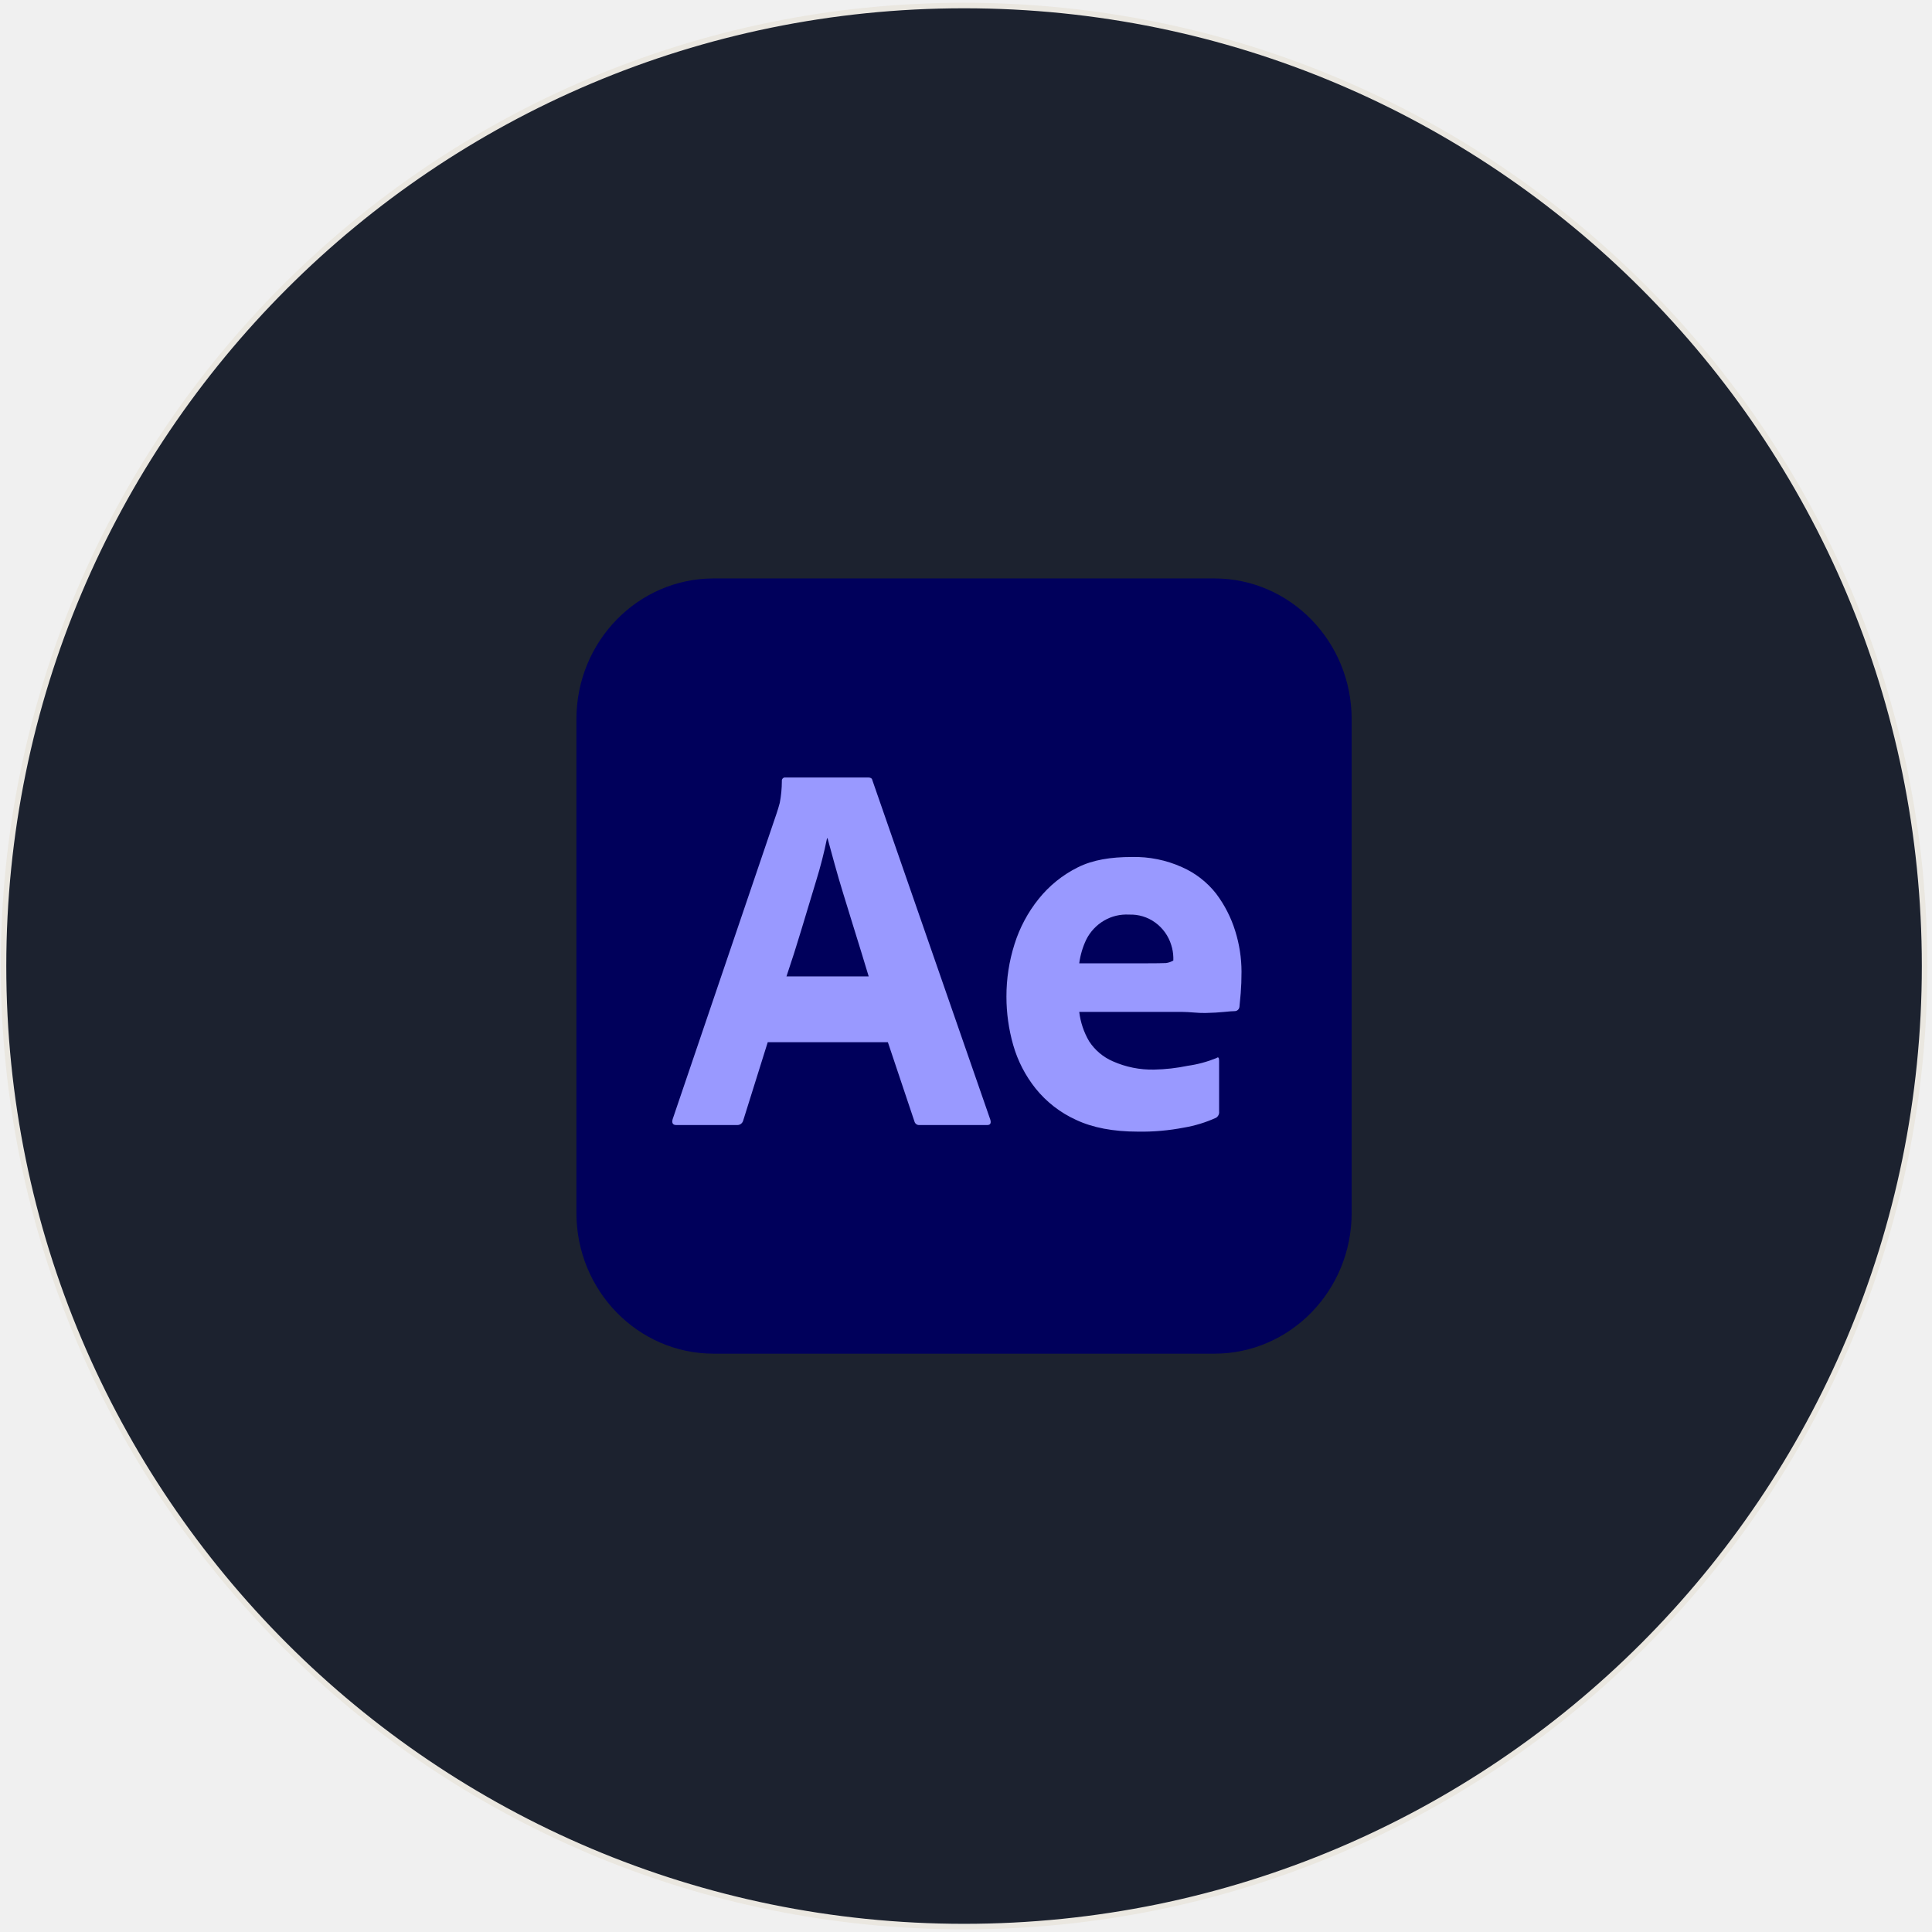
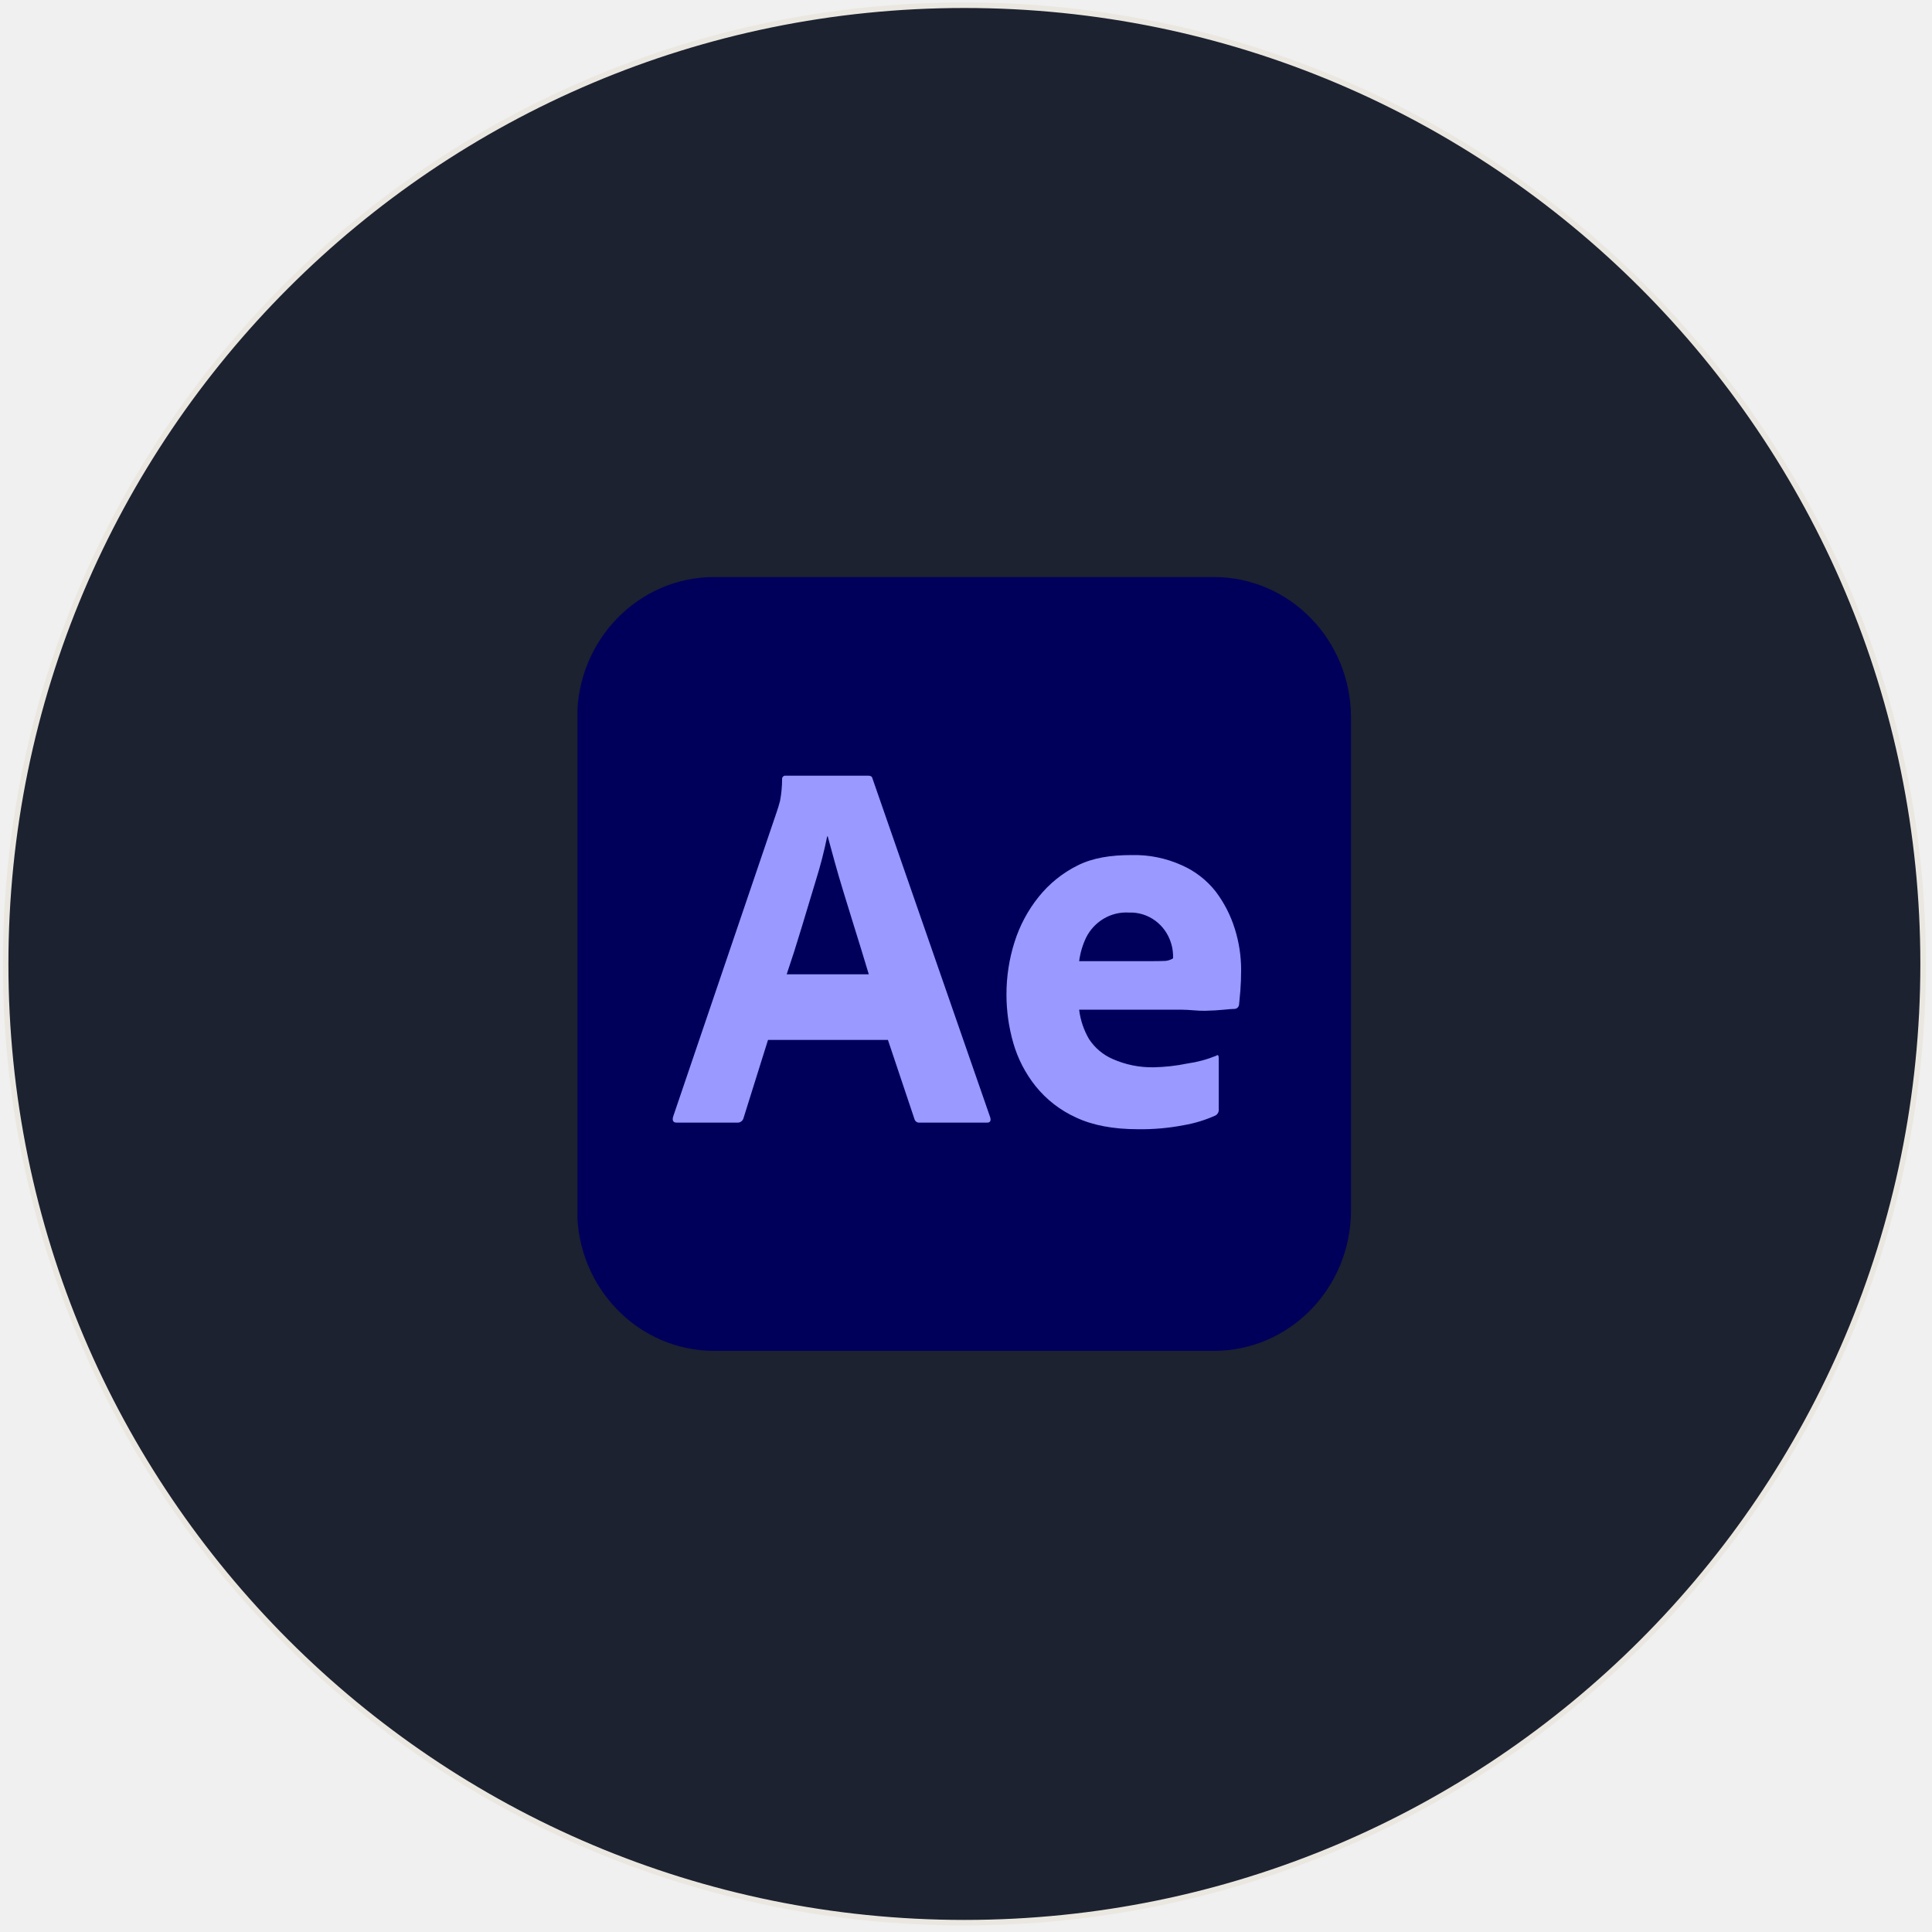
- <svg xmlns="http://www.w3.org/2000/svg" width="366" height="366" viewBox="0 0 366 366" fill="none">
-   <path d="M182.632 1.045c100.496 0 181.965 81.469 181.965 181.965s-81.469 181.965-181.965 181.965S.667 283.506.667 183.01 82.135 1.045 182.632 1.045" fill="#1C222F" />
-   <path d="M182.632 1.045c100.496 0 181.965 81.469 181.965 181.965s-81.469 181.965-181.965 181.965S.667 283.506.667 183.01 82.135 1.045 182.632 1.045Z" stroke="#EAE7E0" stroke-width="1.049" />
+ <svg xmlns="http://www.w3.org/2000/svg" width="286" height="286" viewBox="0 0 286 286" fill="none">
+   <path d="M142.761.773c78.382 0 141.924 63.542 141.924 141.924s-63.542 141.924-141.924 141.924S.837 221.079.837 142.697 64.378.773 142.76.773" fill="#1C222F" />
+   <path d="M142.761.773c78.382 0 141.924 63.542 141.924 141.924s-63.542 141.924-141.924 141.924S.837 221.079.837 142.697 64.378.773 142.76.773Z" stroke="#EAE7E0" stroke-width=".818" />
  <g clip-path="url(#a)">
-     <path d="M230.052 109.578h-94.849c-14.364 0-26.008 11.942-26.008 26.674v93.516c0 14.732 11.644 26.674 26.008 26.674h94.849c14.364 0 26.008-11.942 26.008-26.674v-93.516c0-14.732-11.644-26.674-26.008-26.674" fill="#00005B" />
-     <path d="M168.2 197.437h-22.759l-4.631 14.781c-.06.27-.212.51-.428.676s-.482.25-.752.235h-11.514q-.984-.001-.688-1.114l19.704-57.959c.195-.605.393-1.199.59-1.972.258-1.348.39-2.719.393-4.094a.64.64 0 0 1 .117-.462.6.6 0 0 1 .573-.243h15.664q.688-.001.788.505l22.352 64.328q.286 1.011-.591 1.011h-12.809a.9.9 0 0 1-.623-.165.94.94 0 0 1-.363-.544zM149 184.975h15.566a290 290 0 0 0-1.381-4.546 1567 1567 0 0 1-1.673-5.405l-1.774-5.761a195 195 0 0 1-1.625-5.558q-.74-2.68-1.341-4.899h-.1a83 83 0 0 1-2.069 8.082q-1.378 4.55-2.809 9.297a263 263 0 0 1-2.805 8.79zM223.861 191.695h-19.409a14.4 14.4 0 0 0 1.872 5.566 10.2 10.2 0 0 0 4.481 3.789 18.3 18.3 0 0 0 7.835 1.575 34.6 34.6 0 0 0 6.353-.717 23 23 0 0 0 5.462-1.47q.493-.4.493.506v9.599c.03.239-.011.483-.116.699s-.27.395-.475.515c-1.949.884-4 1.511-6.103 1.863a42 42 0 0 1-8.669.758q-6.998 0-11.723-2.222a21 21 0 0 1-7.685-5.96 23.6 23.6 0 0 1-4.236-8.229 33.3 33.3 0 0 1-1.281-9.147 32.6 32.6 0 0 1 1.528-9.951 26.2 26.2 0 0 1 4.585-8.588 22.1 22.1 0 0 1 7.39-5.961c2.889-1.449 6.304-1.969 10.245-1.969a21.8 21.8 0 0 1 9.508 1.922 16.8 16.8 0 0 1 6.45 4.997 23.1 23.1 0 0 1 3.645 7.124 26 26 0 0 1 1.184 7.68q0 2.221-.149 4.041a82 82 0 0 1-.244 2.627.93.93 0 0 1-.295.577.9.9 0 0 1-.593.232q-.59 0-2.021.15-1.428.151-3.544.202c-1.41.036-2.912-.208-4.488-.208m-19.409-9.206h12.896q2.364 0 3.496-.049a3.4 3.4 0 0 0 1.432-.485v-.609a8.3 8.3 0 0 0-.395-2.322 8.24 8.24 0 0 0-3.042-4.262 7.9 7.9 0 0 0-4.939-1.498 8.4 8.4 0 0 0-4.751 1.136 8.7 8.7 0 0 0-3.376 3.613 15 15 0 0 0-1.321 4.476" fill="#99F" />
+     <path d="M179.707 85.42h-73.982c-11.203 0-20.285 9.315-20.285 20.806v72.942c0 11.49 9.082 20.805 20.285 20.805h73.982c11.203 0 20.285-9.315 20.285-20.805v-72.942c0-11.49-9.082-20.806-20.285-20.806" fill="#00005B" />
+     <path d="M131.443 153.946h-17.752l-3.613 11.53a.92.92 0 0 1-.334.527.88.88 0 0 1-.587.183h-8.981q-.767-.001-.537-.869l15.37-45.21c.152-.472.307-.935.461-1.538.201-1.052.304-2.122.306-3.194a.5.5 0 0 1 .092-.361.47.47 0 0 1 .447-.189h12.218q.537 0 .615.394l17.435 50.179q.223.788-.461.788h-9.991a.7.7 0 0 1-.486-.128.73.73 0 0 1-.283-.424zm-14.976-9.721h12.142a241 241 0 0 0-1.077-3.546q-.615-1.972-1.306-4.216l-1.384-4.494q-.69-2.244-1.267-4.335-.576-2.091-1.046-3.822h-.078a64 64 0 0 1-1.614 6.305q-1.075 3.549-2.191 7.251a204 204 0 0 1-2.188 6.857zM174.888 149.467h-15.139a11.3 11.3 0 0 0 1.459 4.342 7.96 7.96 0 0 0 3.496 2.955 14.3 14.3 0 0 0 6.112 1.229 27 27 0 0 0 4.955-.559c1.46-.205 2.891-.59 4.261-1.147q.384-.312.384.395v7.487a.97.97 0 0 1-.46.947 19.2 19.2 0 0 1-4.761 1.454c-2.229.43-4.495.628-6.762.591q-5.458 0-9.145-1.733a16.36 16.36 0 0 1-5.995-4.65 18.4 18.4 0 0 1-3.304-6.419 26 26 0 0 1-.999-7.134 25.5 25.5 0 0 1 1.192-7.763 20.5 20.5 0 0 1 3.576-6.699 17.2 17.2 0 0 1 5.765-4.65c2.253-1.13 4.918-1.536 7.991-1.536 2.55-.064 5.082.448 7.417 1.5a13.1 13.1 0 0 1 5.032 3.897 18.1 18.1 0 0 1 2.843 5.557c.605 1.937.917 3.957.923 5.991q0 1.733-.116 3.152a64 64 0 0 1-.19 2.05.73.73 0 0 1-.23.45.7.7 0 0 1-.463.18q-.46 0-1.576.117c-.742.081-1.665.131-2.765.159s-2.271-.163-3.501-.163m-15.139-7.181h10.059q1.844 0 2.727-.039c.395-.04.776-.169 1.117-.378v-.474a6.5 6.5 0 0 0-.308-1.812 6.43 6.43 0 0 0-2.373-3.325 6.16 6.16 0 0 0-3.852-1.168 6.54 6.54 0 0 0-3.707.886 6.8 6.8 0 0 0-2.633 2.819 11.7 11.7 0 0 0-1.03 3.491" fill="#99F" />
  </g>
  <defs>
    <clipPath id="a">
-       <path fill="#fff" d="M109.2 109.578h146.864v146.864H109.2z" />
+       <path fill="#fff" d="M85.484 85.42h114.553v114.553H85.484z" />
    </clipPath>
  </defs>
</svg>
